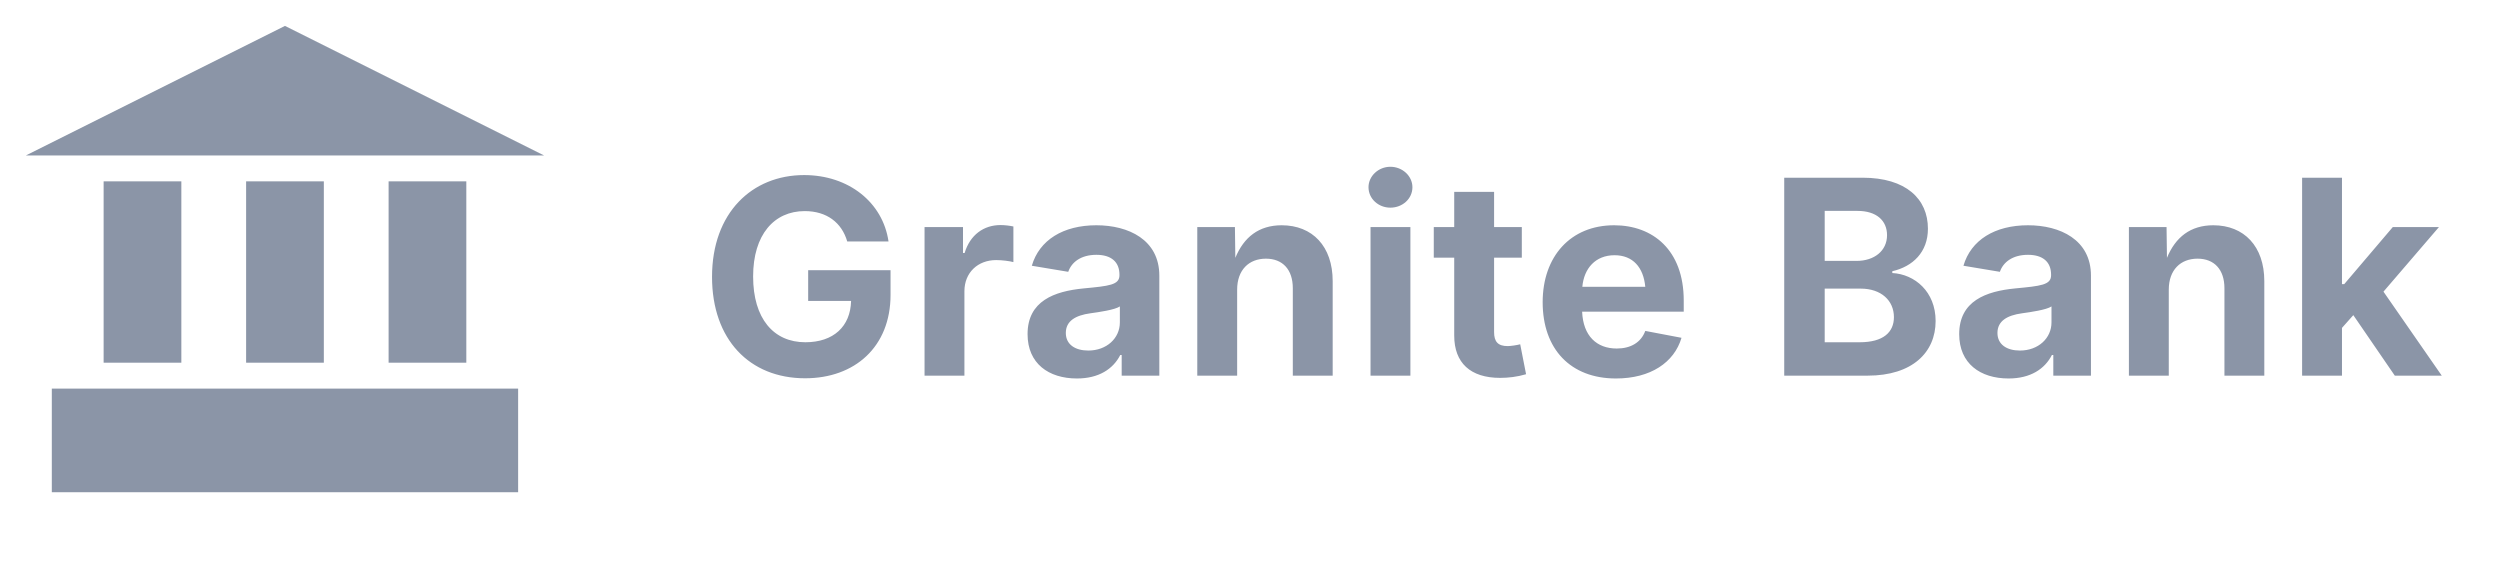
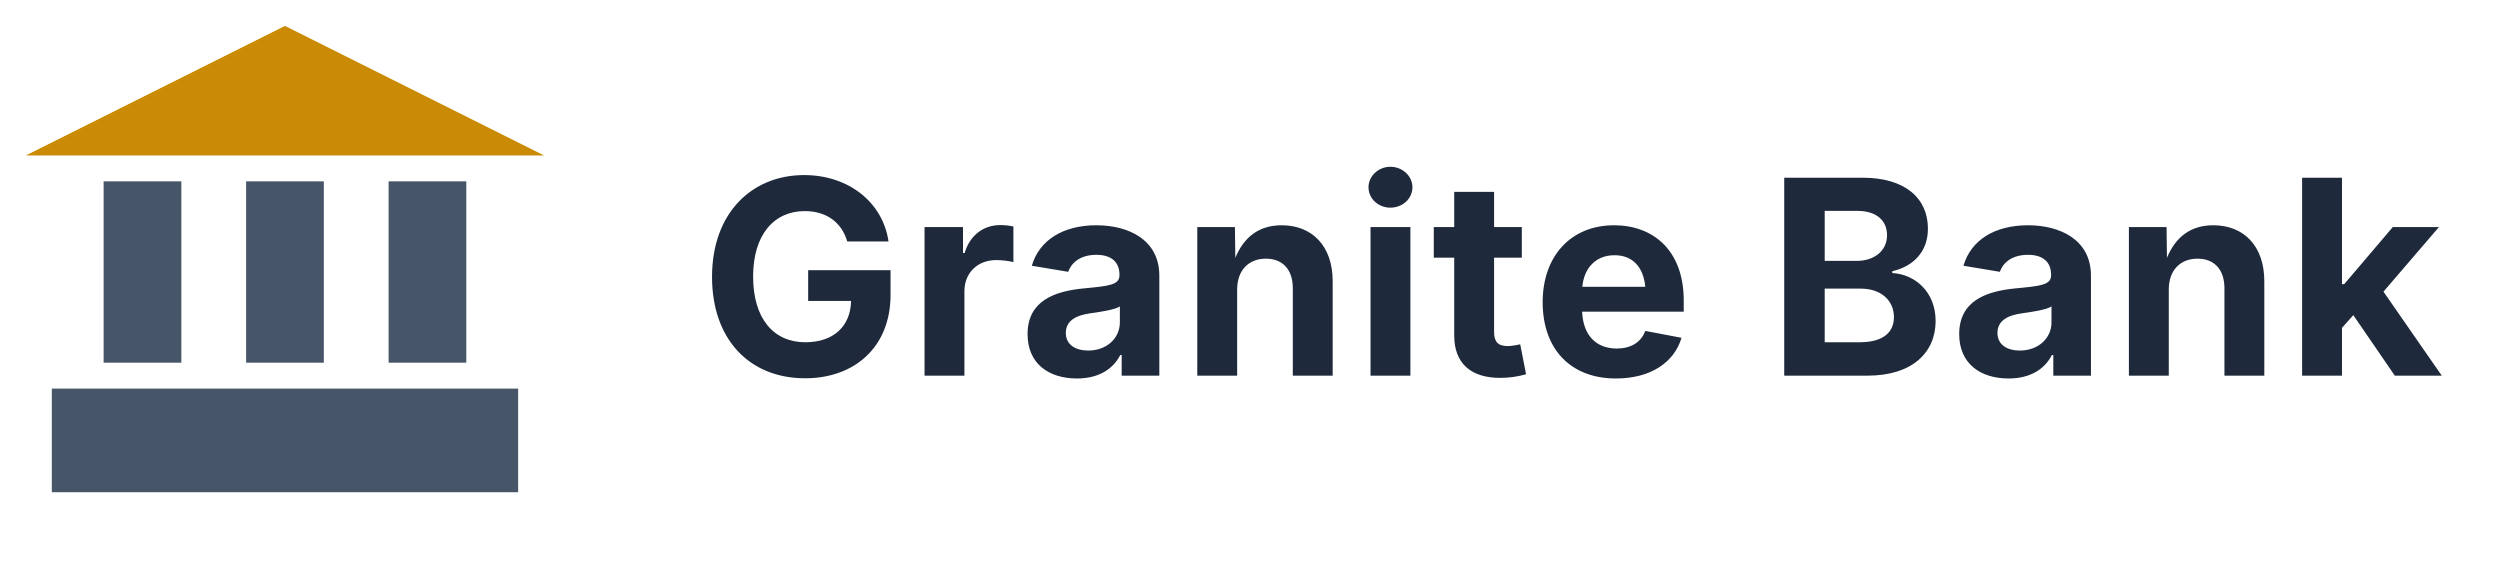
<svg xmlns="http://www.w3.org/2000/svg" viewBox="0 0 193 44" role="img" aria-label="Granite Bank">
  <g transform="translate(0 0)">
-     <rect x="4" y="30" width="36" height="8" fill="#8b95a7" />
-     <rect x="8" y="14" width="6" height="14" fill="#8b95a7" />
-     <rect x="19" y="14" width="6" height="14" fill="#8b95a7" />
-     <rect x="30" y="14" width="6" height="14" fill="#8b95a7" />
-     <path d="M2 12 L22 2 L42 12 Z" fill="#8b95a7" />
+     <rect x="4" y="30" width="36" height="8" fill="#475569" />
+     <rect x="8" y="14" width="6" height="14" fill="#475569" />
+     <rect x="19" y="14" width="6" height="14" fill="#475569" />
+     <rect x="30" y="14" width="6" height="14" fill="#475569" />
+     <path d="M2 12 L22 2 L42 12 Z" fill="#ca8a04" />
  </g>
-   <text x="54" y="29" textLength="137" lengthAdjust="spacingAndGlyphs" font-family="Inter, 'Segoe UI', Arial, sans-serif" font-size="21" font-weight="700" letter-spacing="0.3" fill="#8b95a7">Granite Bank</text>
+   <text x="54" y="29" textLength="137" lengthAdjust="spacingAndGlyphs" font-family="Inter, 'Segoe UI', Arial, sans-serif" font-size="21" font-weight="700" letter-spacing="0.3" fill="#1e293b">Granite Bank</text>
</svg>
